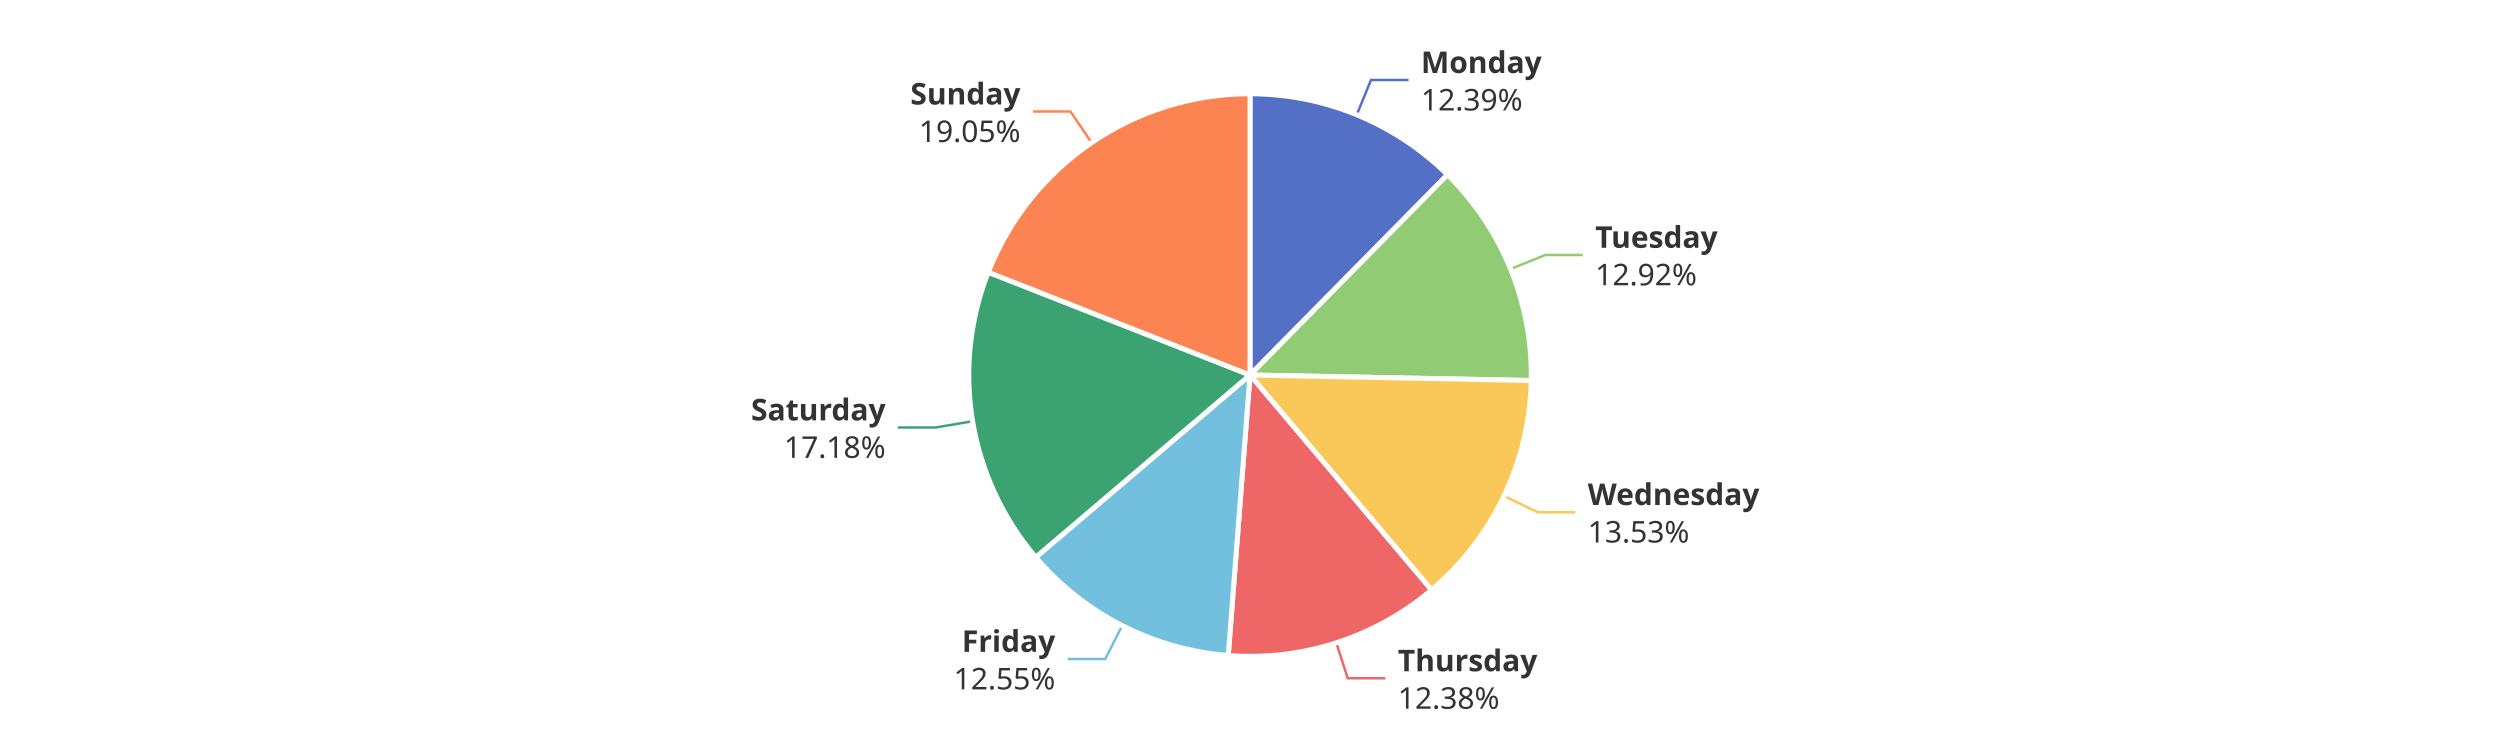
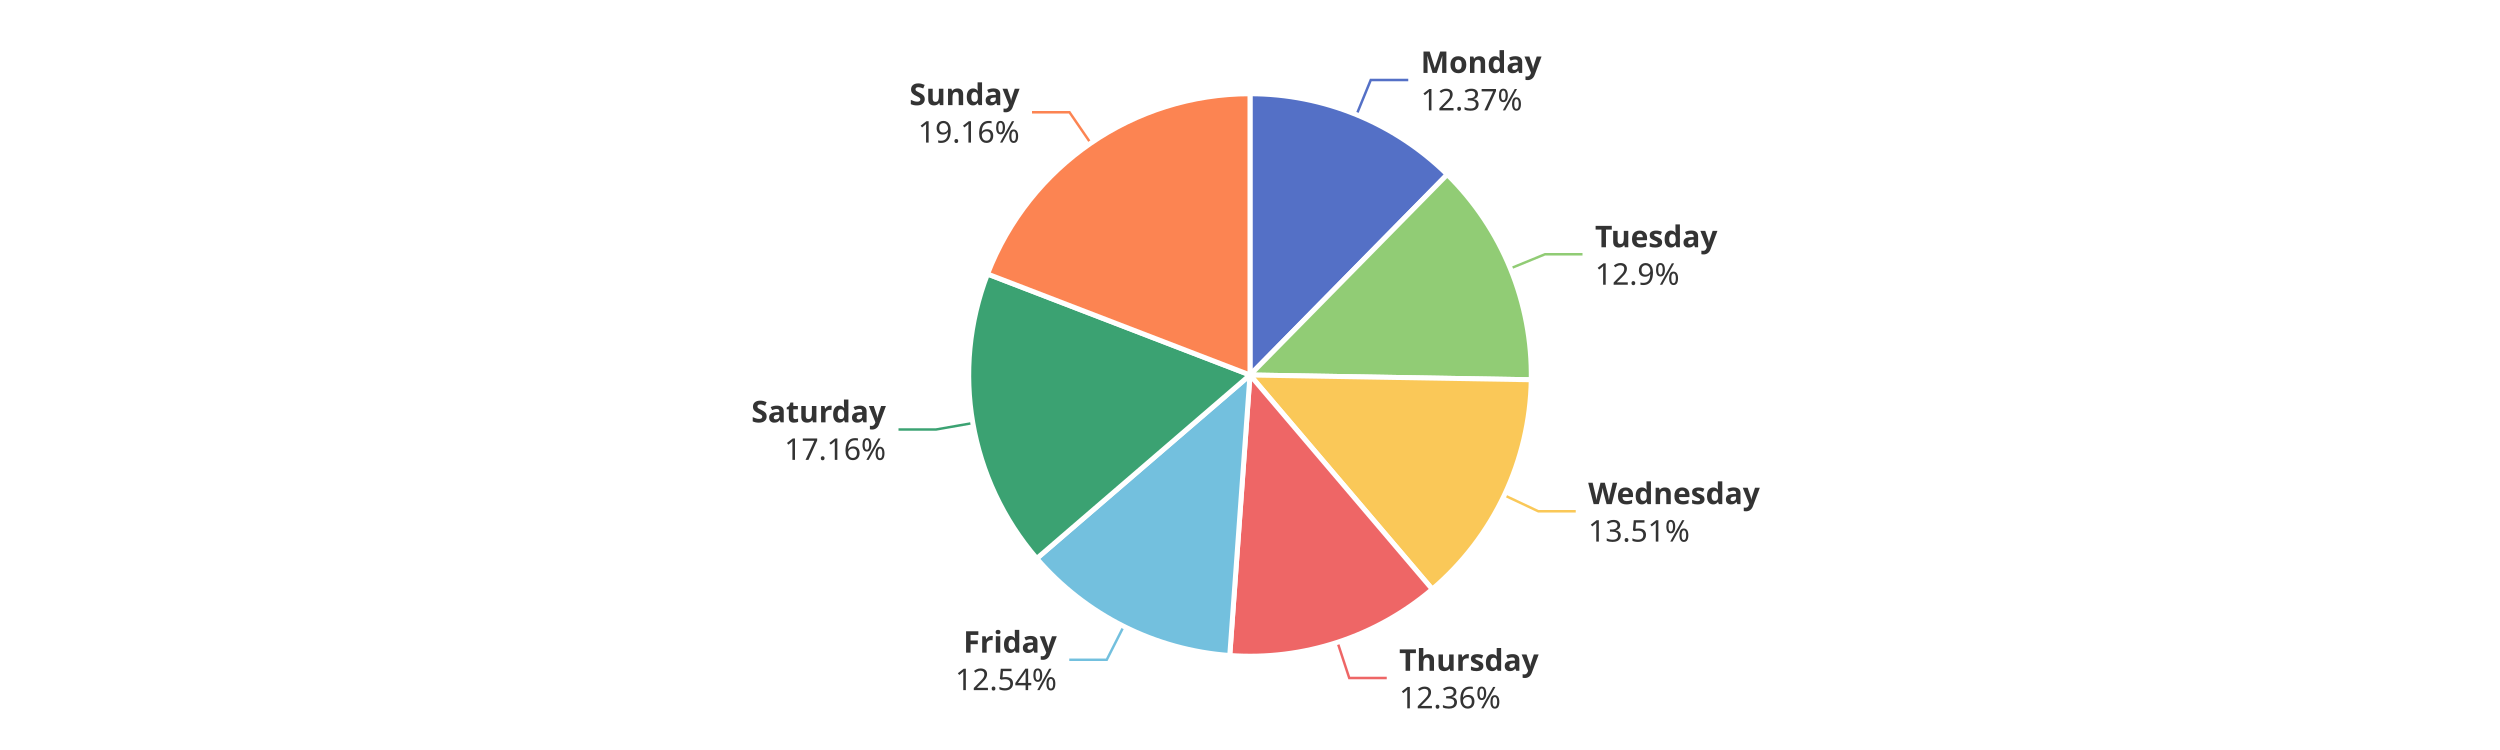
<svg xmlns="http://www.w3.org/2000/svg" width="1000" height="300" version="1.1" baseProfile="full" viewBox="0 0 1000 300">
  <rect width="1000" height="300" x="0" y="0" id="0" fill="#ffffff" />
-   <polyline points="542.7 45.9 548.4 32 563.4 32" fill="none" stroke="#5470c6" />
-   <polyline points="604.2 107.6 618.1 102 633.1 102" fill="none" stroke="#91cc75" />
-   <polyline points="601.6 198.4 615.1 204.9 630.1 204.9" fill="none" stroke="#fac858" />
-   <polyline points="534.5 257.1 539.1 271.3 554.1 271.3" fill="none" stroke="#ee6666" />
-   <polyline points="448.9 250.2 442.1 263.6 427.1 263.6" fill="none" stroke="#73c0de" />
-   <polyline points="389 168.5 374.2 171 359.2 171" fill="none" stroke="#3ba272" />
-   <polyline points="436.6 57 428.2 44.6 413.2 44.6" fill="none" stroke="#fc8452" />
-   <path d="M500 37.5A112.5 112.5 0 0 1 579 69.9L500 150Z" fill="#5470c6" stroke="#fff" stroke-width="2" stroke-linejoin="round" />
-   <path d="M579 69.9A112.5 112.5 0 0 1 612.5 152.2L500 150Z" fill="#91cc75" stroke="#fff" stroke-width="2" stroke-linejoin="round" />
-   <path d="M612.5 152.2A112.5 112.5 0 0 1 572.6 236L500 150Z" fill="#fac858" stroke="#fff" stroke-width="2" stroke-linejoin="round" />
-   <path d="M572.6 236A112.5 112.5 0 0 1 491.3 262.2L500 150Z" fill="#ee6666" stroke="#fff" stroke-width="2" stroke-linejoin="round" />
-   <path d="M491.3 262.2A112.5 112.5 0 0 1 414.3 222.9L500 150Z" fill="#73c0de" stroke="#fff" stroke-width="2" stroke-linejoin="round" />
-   <path d="M414.3 222.9A112.5 112.5 0 0 1 395.3 108.9L500 150Z" fill="#3ba272" stroke="#fff" stroke-width="2" stroke-linejoin="round" />
-   <path d="M395.3 108.9A112.5 112.5 0 0 1 500 37.5L500 150Z" fill="#fc8452" stroke="#fff" stroke-width="2" stroke-linejoin="round" />
-   <path d="M0 -15l42.8 0l0 30l-42.8 0Z" transform="translate(568.3894 32.0393)" fill="none" />
-   <text dominant-baseline="central" text-anchor="start" style="font-size:12px;font-family:sans-serif;font-weight:bold;" y="-7.5" transform="translate(568.3894 32.0393)" fill="#333" stroke="rgb(255,255,255)" stroke-width="2" paint-order="stroke" stroke-miterlimit="2">Monday</text>
-   <text dominant-baseline="central" text-anchor="start" style="font-size:12px;font-family:sans-serif;" y="7.5" transform="translate(568.3894 32.0393)" fill="#333" stroke="rgb(255,255,255)" stroke-width="2" paint-order="stroke" stroke-miterlimit="2">12.39%</text>
-   <path d="M0 -15l46.2 0l0 30l-46.2 0Z" transform="translate(638.1046 101.9629)" fill="none" />
-   <text dominant-baseline="central" text-anchor="start" style="font-size:12px;font-family:sans-serif;font-weight:bold;" y="-7.5" transform="translate(638.1046 101.9629)" fill="#333" stroke="rgb(255,255,255)" stroke-width="2" paint-order="stroke" stroke-miterlimit="2">Tuesday</text>
-   <text dominant-baseline="central" text-anchor="start" style="font-size:12px;font-family:sans-serif;" y="7.5" transform="translate(638.1046 101.9629)" fill="#333" stroke="rgb(255,255,255)" stroke-width="2" paint-order="stroke" stroke-miterlimit="2">12.92%</text>
-   <path d="M0 -15l63.6 0l0 30l-63.6 0Z" transform="translate(635.0973 204.8531)" fill="none" />
-   <text dominant-baseline="central" text-anchor="start" style="font-size:12px;font-family:sans-serif;font-weight:bold;" y="-7.5" transform="translate(635.0973 204.8531)" fill="#333" stroke="rgb(255,255,255)" stroke-width="2" paint-order="stroke" stroke-miterlimit="2">Wednesday</text>
-   <text dominant-baseline="central" text-anchor="start" style="font-size:12px;font-family:sans-serif;" y="7.5" transform="translate(635.0973 204.8531)" fill="#333" stroke="rgb(255,255,255)" stroke-width="2" paint-order="stroke" stroke-miterlimit="2">13.53%</text>
-   <path d="M0 -15l50.2 0l0 30l-50.2 0Z" transform="translate(559.1367 271.3448)" fill="none" />
-   <text dominant-baseline="central" text-anchor="start" style="font-size:12px;font-family:sans-serif;font-weight:bold;" y="-7.5" transform="translate(559.1367 271.3448)" fill="#333" stroke="rgb(255,255,255)" stroke-width="2" paint-order="stroke" stroke-miterlimit="2">Thursday</text>
-   <text dominant-baseline="central" text-anchor="start" style="font-size:12px;font-family:sans-serif;" y="7.5" transform="translate(559.1367 271.3448)" fill="#333" stroke="rgb(255,255,255)" stroke-width="2" paint-order="stroke" stroke-miterlimit="2">12.38%</text>
-   <path d="M-40.9 -15l40.9 0l0 30l-40.9 0Z" transform="translate(422.1109 263.6006)" fill="none" />
-   <text dominant-baseline="central" text-anchor="end" style="font-size:12px;font-family:sans-serif;font-weight:bold;" y="-7.5" transform="translate(422.1109 263.6006)" fill="#333" stroke="rgb(255,255,255)" stroke-width="2" paint-order="stroke" stroke-miterlimit="2">Friday</text>
-   <text dominant-baseline="central" text-anchor="end" style="font-size:12px;font-family:sans-serif;" y="7.5" transform="translate(422.1109 263.6006)" fill="#333" stroke="rgb(255,255,255)" stroke-width="2" paint-order="stroke" stroke-miterlimit="2">12.55%</text>
-   <path d="M-48.2 -15l48.2 0l0 30l-48.2 0Z" transform="translate(354.2405 170.9952)" fill="none" />
-   <text dominant-baseline="central" text-anchor="end" style="font-size:12px;font-family:sans-serif;font-weight:bold;" y="-7.5" transform="translate(354.2405 170.9952)" fill="#333" stroke="rgb(255,255,255)" stroke-width="2" paint-order="stroke" stroke-miterlimit="2">Saturday</text>
-   <text dominant-baseline="central" text-anchor="end" style="font-size:12px;font-family:sans-serif;" y="7.5" transform="translate(354.2405 170.9952)" fill="#333" stroke="rgb(255,255,255)" stroke-width="2" paint-order="stroke" stroke-miterlimit="2">17.18%</text>
-   <path d="M-40.9 -15l40.9 0l0 30l-40.9 0Z" transform="translate(408.1956 44.6417)" fill="none" />
-   <text dominant-baseline="central" text-anchor="end" style="font-size:12px;font-family:sans-serif;font-weight:bold;" y="-7.5" transform="translate(408.1956 44.6417)" fill="#333" stroke="rgb(255,255,255)" stroke-width="2" paint-order="stroke" stroke-miterlimit="2">Sunday</text>
-   <text dominant-baseline="central" text-anchor="end" style="font-size:12px;font-family:sans-serif;" y="7.5" transform="translate(408.1956 44.6417)" fill="#333" stroke="rgb(255,255,255)" stroke-width="2" paint-order="stroke" stroke-miterlimit="2">19.05%</text>
+   <polyline points="542.6 45.9 548.3 32 563.3 32" fill="none" stroke="#5470c6" />
+   <polyline points="604.1 107.4 618 101.7 633 101.7" fill="none" stroke="#91cc75" />
+   <polyline points="601.7 198.1 615.3 204.5 630.3 204.5" fill="none" stroke="#fac858" />
+   <polyline points="535 256.9 539.7 271.2 554.7 271.2" fill="none" stroke="#ee6666" />
+   <polyline points="449.5 250.5 442.7 263.9 427.7 263.9" fill="none" stroke="#73c0de" />
+   <polyline points="389.2 169.2 374.4 171.8 359.4 171.8" fill="none" stroke="#3ba272" />
+   <polyline points="436.3 57.3 427.8 44.9 412.8 44.9" fill="none" stroke="#fc8452" />
+   <path d="M500 37.5A112.5 112.5 0 0 1 578.9 69.8L500 150Z" fill="#5470c6" stroke="#fff" stroke-width="2" stroke-linejoin="round" />
+   <path d="M578.9 69.8A112.5 112.5 0 0 1 612.5 151.9L500 150Z" fill="#91cc75" stroke="#fff" stroke-width="2" stroke-linejoin="round" />
+   <path d="M612.5 151.9A112.5 112.5 0 0 1 572.9 235.7L500 150Z" fill="#fac858" stroke="#fff" stroke-width="2" stroke-linejoin="round" />
+   <path d="M572.9 235.7A112.5 112.5 0 0 1 491.9 262.2L500 150Z" fill="#ee6666" stroke="#fff" stroke-width="2" stroke-linejoin="round" />
+   <path d="M491.9 262.2A112.5 112.5 0 0 1 414.7 223.4L500 150Z" fill="#73c0de" stroke="#fff" stroke-width="2" stroke-linejoin="round" />
+   <path d="M414.7 223.4A112.5 112.5 0 0 1 395 109.6L500 150Z" fill="#3ba272" stroke="#fff" stroke-width="2" stroke-linejoin="round" />
+   <path d="M395 109.6A112.5 112.5 0 0 1 500 37.5L500 150Z" fill="#fc8452" stroke="#fff" stroke-width="2" stroke-linejoin="round" />
+   <path d="M0 -15l42.8 0l0 30l-42.8 0Z" transform="translate(568.3152 32.0089)" fill="none" />
+   <text dominant-baseline="central" text-anchor="start" style="font-size:12px;font-family:sans-serif;font-weight:bold;" y="-7.5" transform="translate(568.3152 32.0089)" fill="#333" stroke="rgb(255,255,255)" stroke-width="2" paint-order="stroke" stroke-miterlimit="2">Monday</text>
+   <text dominant-baseline="central" text-anchor="start" style="font-size:12px;font-family:sans-serif;" y="7.5" transform="translate(568.3152 32.0089)" fill="#333" stroke="rgb(255,255,255)" stroke-width="2" paint-order="stroke" stroke-miterlimit="2">12.37%</text>
+   <path d="M0 -15l46.2 0l0 30l-46.2 0Z" transform="translate(638.0138 101.7404)" fill="none" />
+   <text dominant-baseline="central" text-anchor="start" style="font-size:12px;font-family:sans-serif;font-weight:bold;" y="-7.5" transform="translate(638.0138 101.7404)" fill="#333" stroke="rgb(255,255,255)" stroke-width="2" paint-order="stroke" stroke-miterlimit="2">Tuesday</text>
+   <text dominant-baseline="central" text-anchor="start" style="font-size:12px;font-family:sans-serif;" y="7.5" transform="translate(638.0138 101.7404)" fill="#333" stroke="rgb(255,255,255)" stroke-width="2" paint-order="stroke" stroke-miterlimit="2">12.9%</text>
+   <path d="M0 -15l63.6 0l0 30l-63.6 0Z" transform="translate(635.2691 204.4912)" fill="none" />
+   <text dominant-baseline="central" text-anchor="start" style="font-size:12px;font-family:sans-serif;font-weight:bold;" y="-7.5" transform="translate(635.2691 204.4912)" fill="#333" stroke="rgb(255,255,255)" stroke-width="2" paint-order="stroke" stroke-miterlimit="2">Wednesday</text>
+   <text dominant-baseline="central" text-anchor="start" style="font-size:12px;font-family:sans-serif;" y="7.5" transform="translate(635.2691 204.4912)" fill="#333" stroke="rgb(255,255,255)" stroke-width="2" paint-order="stroke" stroke-miterlimit="2">13.51%</text>
+   <path d="M0 -15l50.2 0l0 30l-50.2 0Z" transform="translate(559.6701 271.1715)" fill="none" />
+   <text dominant-baseline="central" text-anchor="start" style="font-size:12px;font-family:sans-serif;font-weight:bold;" y="-7.5" transform="translate(559.6701 271.1715)" fill="#333" stroke="rgb(255,255,255)" stroke-width="2" paint-order="stroke" stroke-miterlimit="2">Thursday</text>
+   <text dominant-baseline="central" text-anchor="start" style="font-size:12px;font-family:sans-serif;" y="7.5" transform="translate(559.6701 271.1715)" fill="#333" stroke="rgb(255,255,255)" stroke-width="2" paint-order="stroke" stroke-miterlimit="2">12.36%</text>
+   <path d="M-40.9 -15l40.9 0l0 30l-40.9 0Z" transform="translate(422.7184 263.9082)" fill="none" />
+   <text dominant-baseline="central" text-anchor="end" style="font-size:12px;font-family:sans-serif;font-weight:bold;" y="-7.5" transform="translate(422.7184 263.9082)" fill="#333" stroke="rgb(255,255,255)" stroke-width="2" paint-order="stroke" stroke-miterlimit="2">Friday</text>
+   <text dominant-baseline="central" text-anchor="end" style="font-size:12px;font-family:sans-serif;" y="7.5" transform="translate(422.7184 263.9082)" fill="#333" stroke="rgb(255,255,255)" stroke-width="2" paint-order="stroke" stroke-miterlimit="2">12.54%</text>
+   <path d="M-48.2 -15l48.2 0l0 30l-48.2 0Z" transform="translate(354.3749 171.785)" fill="none" />
+   <text dominant-baseline="central" text-anchor="end" style="font-size:12px;font-family:sans-serif;font-weight:bold;" y="-7.5" transform="translate(354.3749 171.785)" fill="#333" stroke="rgb(255,255,255)" stroke-width="2" paint-order="stroke" stroke-miterlimit="2">Saturday</text>
+   <text dominant-baseline="central" text-anchor="end" style="font-size:12px;font-family:sans-serif;" y="7.5" transform="translate(354.3749 171.785)" fill="#333" stroke="rgb(255,255,255)" stroke-width="2" paint-order="stroke" stroke-miterlimit="2">17.16%</text>
+   <path d="M-40.9 -15l40.9 0l0 30l-40.9 0Z" transform="translate(407.8319 44.8905)" fill="none" />
+   <text dominant-baseline="central" text-anchor="end" style="font-size:12px;font-family:sans-serif;font-weight:bold;" y="-7.5" transform="translate(407.8319 44.8905)" fill="#333" stroke="rgb(255,255,255)" stroke-width="2" paint-order="stroke" stroke-miterlimit="2">Sunday</text>
+   <text dominant-baseline="central" text-anchor="end" style="font-size:12px;font-family:sans-serif;" y="7.5" transform="translate(407.8319 44.8905)" fill="#333" stroke="rgb(255,255,255)" stroke-width="2" paint-order="stroke" stroke-miterlimit="2">19.16%</text>
</svg>
